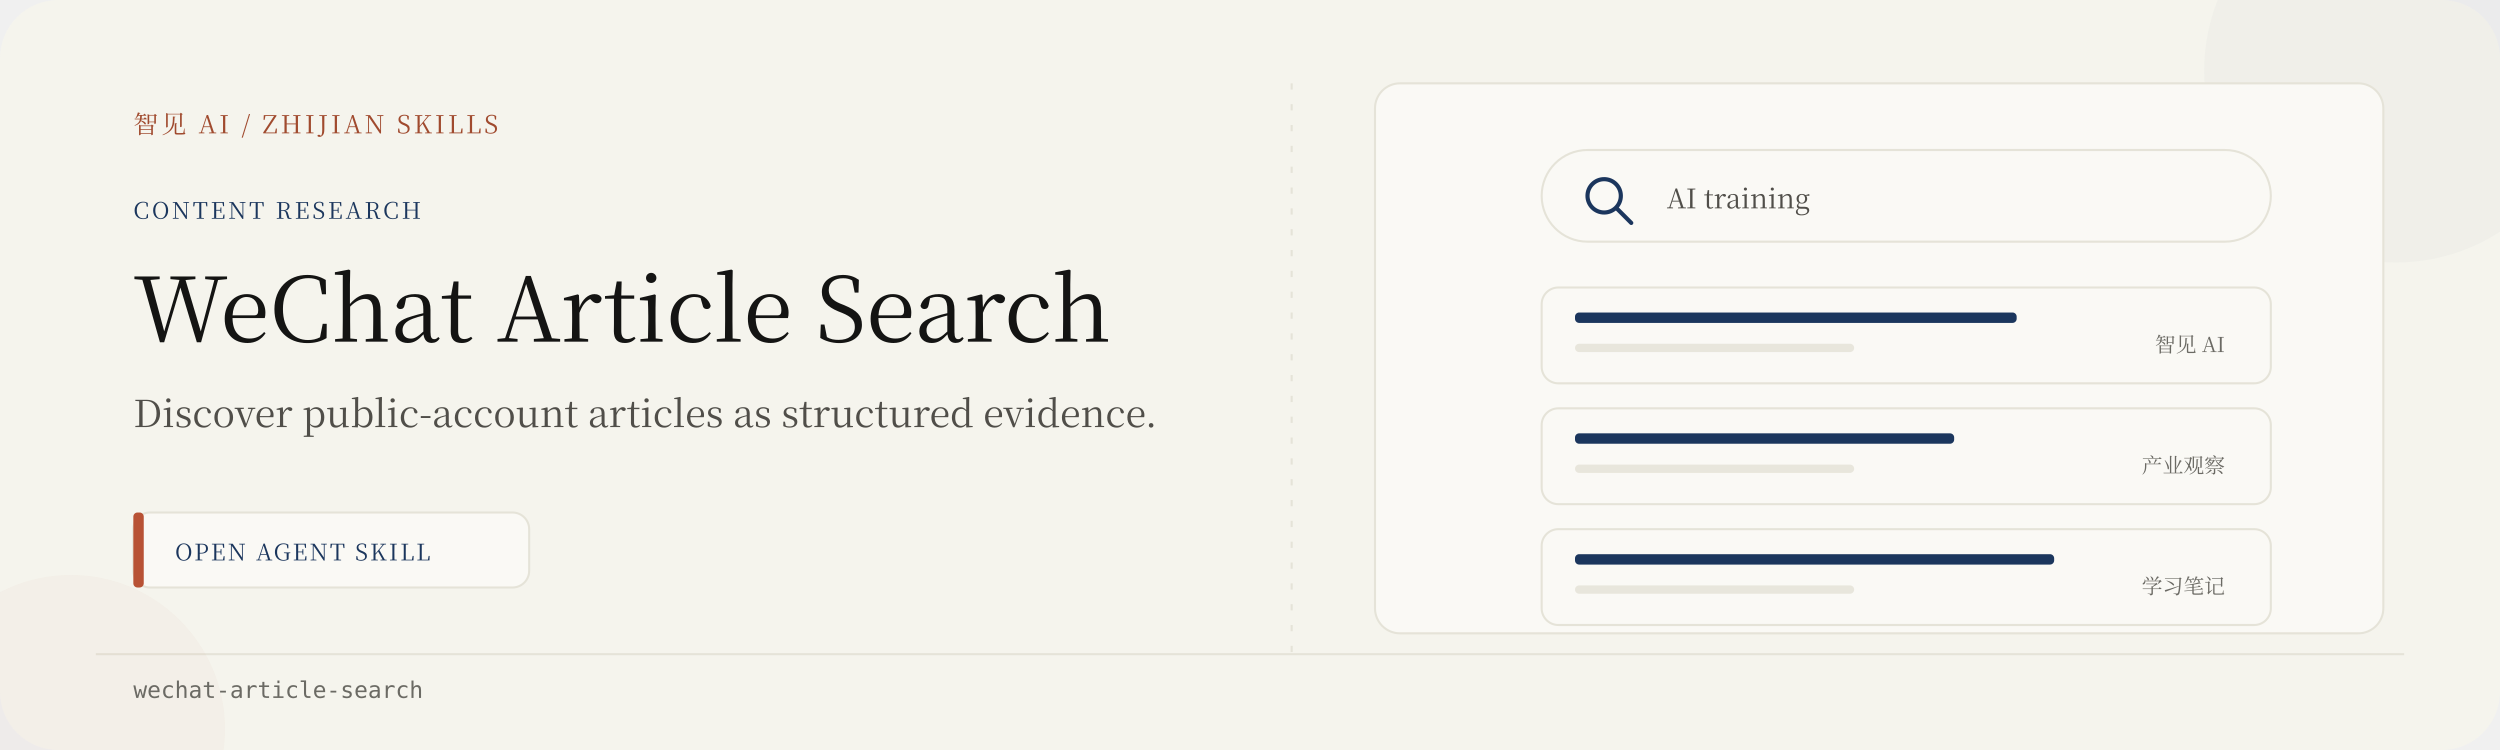
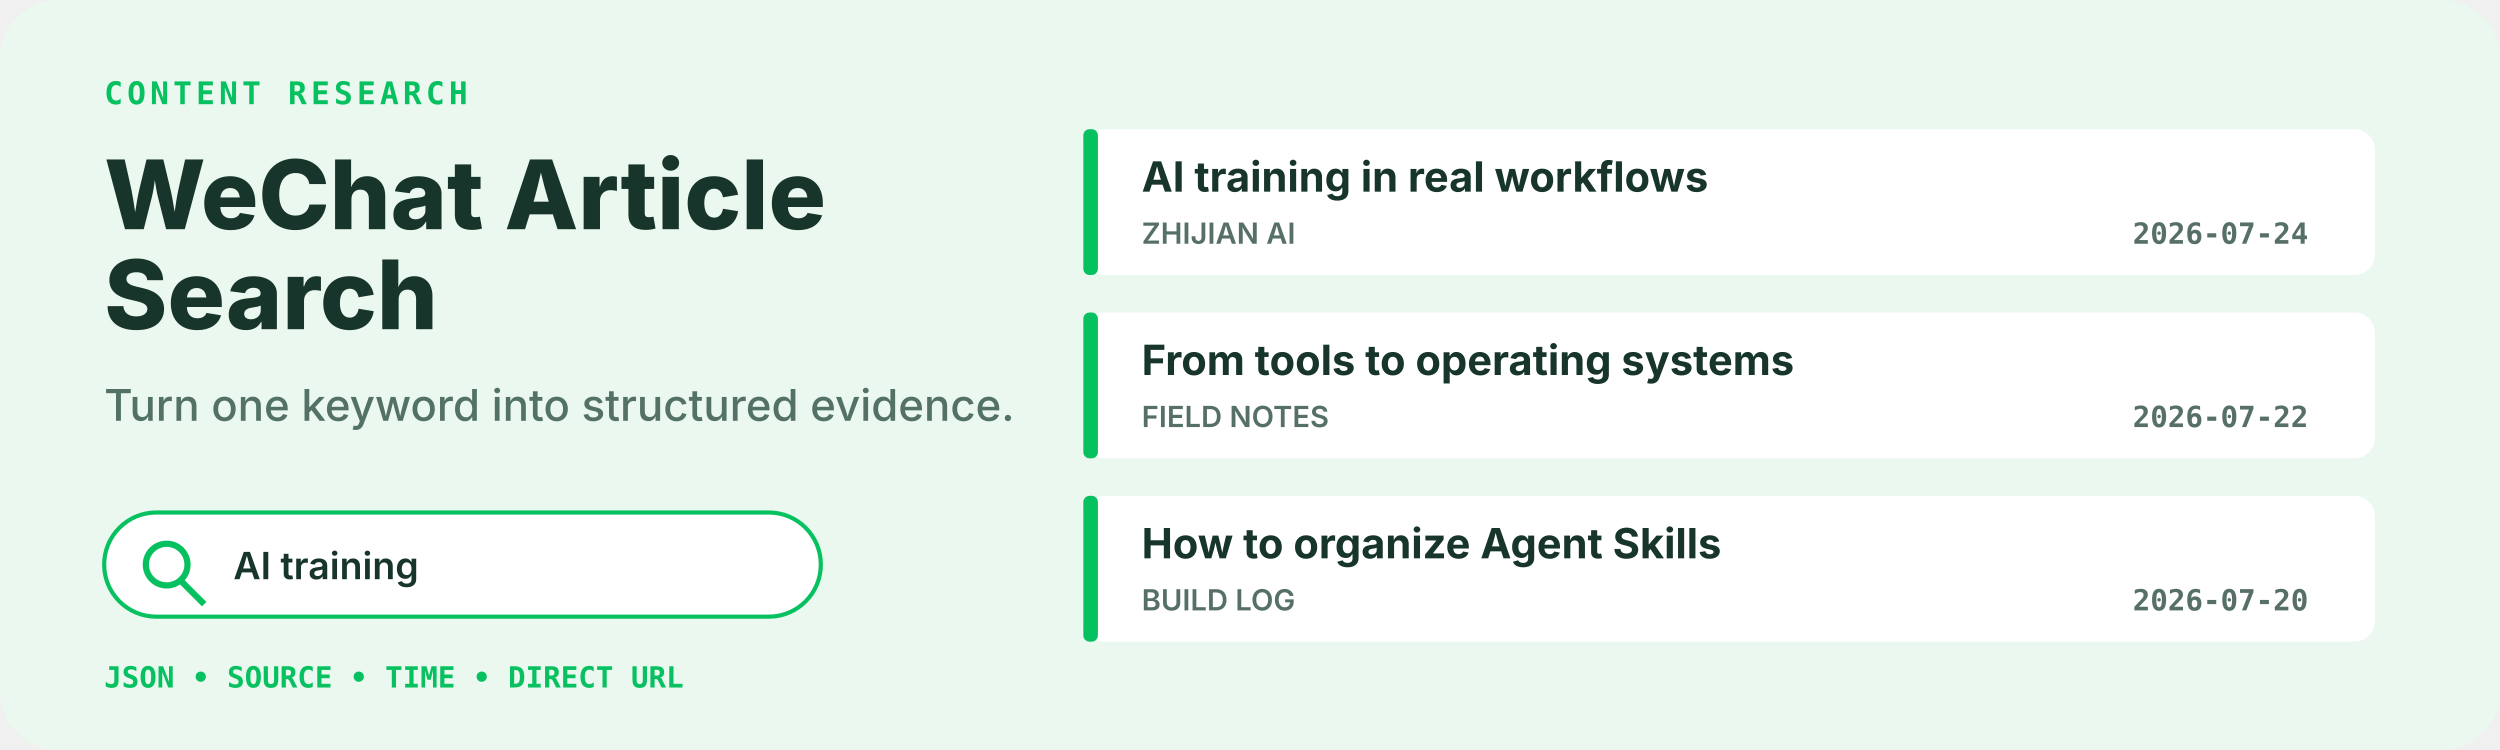
- <svg xmlns="http://www.w3.org/2000/svg" viewBox="0 0 1200 360" role="img" aria-labelledby="title desc">
-   <rect width="1200" height="360" rx="28" fill="#F5F4ED" />
-   <path d="M46 314 H1154" stroke="#E5E3D8" stroke-width="1" />
-   <path d="M620 40 V320" stroke="#E5E3D8" stroke-width="1" stroke-dasharray="3 7" />
-   <circle cx="1150" cy="34" r="92" fill="#1B365D" opacity="0.025" />
-   <circle cx="34" cy="350" r="74" fill="#B85235" opacity="0.035" />
-   <text x="64" y="64" fill="#A04A2E" font-family="'Source Han Serif SC VF','Source Han Serif SC','Noto Serif CJK SC','Songti SC',STSong,SimSun,Georgia,serif" font-size="12" font-weight="500" letter-spacing="1.4">智见 AI  /  ZHIJIAN SKILLS</text>
-   <text x="64" y="105" fill="#1B365D" font-family="'Source Han Serif SC VF','Source Han Serif SC','Noto Serif CJK SC','Songti SC',STSong,SimSun,Georgia,serif" font-size="11" font-weight="500" letter-spacing="1.3">CONTENT RESEARCH</text>
-   <text x="64" y="164" fill="#141413" font-family="'Source Han Serif SC VF','Source Han Serif SC','Noto Serif CJK SC','Songti SC',STSong,SimSun,Georgia,serif" font-size="43" font-weight="500">WeChat Article Search</text>
-   <text x="64" y="205" fill="#504E49" font-family="'Source Han Serif SC VF','Source Han Serif SC','Noto Serif CJK SC','Songti SC',STSong,SimSun,Georgia,serif" font-size="18" font-weight="400">Discover public-account articles as structured evidence.</text>
-   <rect x="64" y="246" width="190" height="36" rx="8" fill="#FAF9F5" stroke="#E5E3D8" stroke-width="1" />
-   <rect x="64" y="246" width="5" height="36" rx="2" fill="#B85235" stroke="none" stroke-width="1" />
-   <text x="84" y="269" fill="#1B365D" font-family="'Source Han Serif SC VF','Source Han Serif SC','Noto Serif CJK SC','Songti SC',STSong,SimSun,Georgia,serif" font-size="11" font-weight="500" letter-spacing="1">OPEN AGENT SKILL</text>
-   <text x="64" y="335" fill="#6B6A64" font-family="'SF Mono','JetBrains Mono',Menlo,Consolas,monospace" font-size="11" font-weight="400">wechat-article-search</text>
-   <rect x="660" y="40" width="484" height="264" rx="12" fill="#FAF9F5" stroke="#E5E3D8" stroke-width="1" />
-   <rect x="740" y="72" width="350" height="44" rx="22" fill="#FAF9F5" stroke="#E5E3D8" stroke-width="1" />
-   <circle cx="770" cy="94" r="8" fill="none" stroke="#1B365D" stroke-width="2" />
-   <line x1="776" y1="100" x2="783" y2="107" stroke="#1B365D" stroke-width="2" stroke-linecap="round" />
-   <text x="800" y="100" fill="#504E49" font-family="'Source Han Serif SC VF','Source Han Serif SC','Noto Serif CJK SC','Songti SC',STSong,SimSun,Georgia,serif" font-size="13" font-weight="400">AI training</text>
-   <rect x="740" y="138" width="350" height="46" rx="8" fill="#FAF9F5" stroke="#E5E3D8" stroke-width="1" />
-   <rect x="756" y="150" width="212" height="5" rx="2" fill="#1B365D" stroke="none" stroke-width="1" />
-   <rect x="756" y="165" width="134" height="4" rx="2" fill="#E8E6DC" stroke="none" stroke-width="1" />
-   <text x="1068" y="169" fill="#6B6A64" font-family="'Source Han Serif SC VF','Source Han Serif SC','Noto Serif CJK SC','Songti SC',STSong,SimSun,Georgia,serif" font-size="10" font-weight="400" text-anchor="end">智见 AI</text>
-   <rect x="740" y="196" width="350" height="46" rx="8" fill="#FAF9F5" stroke="#E5E3D8" stroke-width="1" />
-   <rect x="756" y="208" width="182" height="5" rx="2" fill="#1B365D" stroke="none" stroke-width="1" />
-   <rect x="756" y="223" width="134" height="4" rx="2" fill="#E8E6DC" stroke="none" stroke-width="1" />
-   <text x="1068" y="227" fill="#6B6A64" font-family="'Source Han Serif SC VF','Source Han Serif SC','Noto Serif CJK SC','Songti SC',STSong,SimSun,Georgia,serif" font-size="10" font-weight="400" text-anchor="end">产业观察</text>
-   <rect x="740" y="254" width="350" height="46" rx="8" fill="#FAF9F5" stroke="#E5E3D8" stroke-width="1" />
-   <rect x="756" y="266" width="230" height="5" rx="2" fill="#1B365D" stroke="none" stroke-width="1" />
-   <rect x="756" y="281" width="134" height="4" rx="2" fill="#E8E6DC" stroke="none" stroke-width="1" />
-   <text x="1068" y="285" fill="#6B6A64" font-family="'Source Han Serif SC VF','Source Han Serif SC','Noto Serif CJK SC','Songti SC',STSong,SimSun,Georgia,serif" font-size="10" font-weight="400" text-anchor="end">学习笔记</text>
+ <svg xmlns="http://www.w3.org/2000/svg" viewBox="0 0 1200 360" role="img" aria-labelledby="title desc" data-composition="search-evidence-stack">
+   <rect width="1200" height="360" rx="28" fill="#EAF8EF" />
+   <g data-composition="search-evidence-stack">
+     <text x="50" y="50" fill="#07C160" font-family="ui-monospace,'SFMono-Regular',Menlo,monospace" font-size="15" font-weight="800" letter-spacing="2">CONTENT RESEARCH</text>
+     <text x="50" y="110" fill="#17352A" font-family="-apple-system,BlinkMacSystemFont,'Segoe UI','PingFang SC',sans-serif" font-size="46" font-weight="760">WeChat Article</text>
+     <text x="50" y="158" fill="#17352A" font-family="-apple-system,BlinkMacSystemFont,'Segoe UI','PingFang SC',sans-serif" font-size="46" font-weight="760">Search</text>
+     <text x="50" y="202" fill="#537165" font-family="-apple-system,BlinkMacSystemFont,'Segoe UI','PingFang SC',sans-serif" font-size="21" font-weight="500">Turn one keyword into structured evidence.</text>
+     <rect x="50" y="246" width="344" height="50" rx="25" fill="#FFFFFF" stroke="#07C160" stroke-width="2" />
+     <circle cx="80" cy="271" r="10" fill="none" stroke="#07C160" stroke-width="3" />
+     <line x1="87" y1="279" x2="98" y2="290" stroke="#07C160" stroke-width="3" />
+     <text x="112" y="278" fill="#17352A" font-family="-apple-system,BlinkMacSystemFont,'Segoe UI','PingFang SC',sans-serif" font-size="18" font-weight="600">AI training</text>
+     <text x="50" y="330" fill="#07C160" font-family="ui-monospace,'SFMono-Regular',Menlo,monospace" font-size="14" font-weight="800">JSON  •  SOURCE  •  TIME  •  DIRECT URL</text>
+     <rect x="520" y="62" width="620" height="70" rx="10" fill="#FFFFFF" stroke="none" stroke-width="1" />
+     <rect x="520" y="62" width="7" height="70" rx="3" fill="#07C160" stroke="none" stroke-width="1" />
+     <text x="548" y="92" fill="#17352A" font-family="-apple-system,BlinkMacSystemFont,'Segoe UI','PingFang SC',sans-serif" font-size="20" font-weight="700">AI training in real workflows</text>
+     <text x="548" y="117" fill="#567065" font-family="-apple-system,BlinkMacSystemFont,'Segoe UI','PingFang SC',sans-serif" font-size="14" font-weight="600">ZHIJIAN AI</text>
+     <text x="1108" y="117" fill="#567065" font-family="ui-monospace,'SFMono-Regular',Menlo,monospace" font-size="14" font-weight="600" text-anchor="end">2026-07-24</text>
+     <rect x="520" y="150" width="620" height="70" rx="10" fill="#FFFFFF" stroke="none" stroke-width="1" />
+     <rect x="520" y="150" width="7" height="70" rx="3" fill="#07C160" stroke="none" stroke-width="1" />
+     <text x="548" y="180" fill="#17352A" font-family="-apple-system,BlinkMacSystemFont,'Segoe UI','PingFang SC',sans-serif" font-size="20" font-weight="700">From tools to operating systems</text>
+     <text x="548" y="205" fill="#567065" font-family="-apple-system,BlinkMacSystemFont,'Segoe UI','PingFang SC',sans-serif" font-size="14" font-weight="600">FIELD NOTES</text>
+     <text x="1108" y="205" fill="#567065" font-family="ui-monospace,'SFMono-Regular',Menlo,monospace" font-size="14" font-weight="600" text-anchor="end">2026-07-22</text>
+     <rect x="520" y="238" width="620" height="70" rx="10" fill="#FFFFFF" stroke="none" stroke-width="1" />
+     <rect x="520" y="238" width="7" height="70" rx="3" fill="#07C160" stroke="none" stroke-width="1" />
+     <text x="548" y="268" fill="#17352A" font-family="-apple-system,BlinkMacSystemFont,'Segoe UI','PingFang SC',sans-serif" font-size="20" font-weight="700">How to organize Agent Skills</text>
+     <text x="548" y="293" fill="#567065" font-family="-apple-system,BlinkMacSystemFont,'Segoe UI','PingFang SC',sans-serif" font-size="14" font-weight="600">BUILD LOG</text>
+     <text x="1108" y="293" fill="#567065" font-family="ui-monospace,'SFMono-Regular',Menlo,monospace" font-size="14" font-weight="600" text-anchor="end">2026-07-20</text>
+   </g>
</svg>
